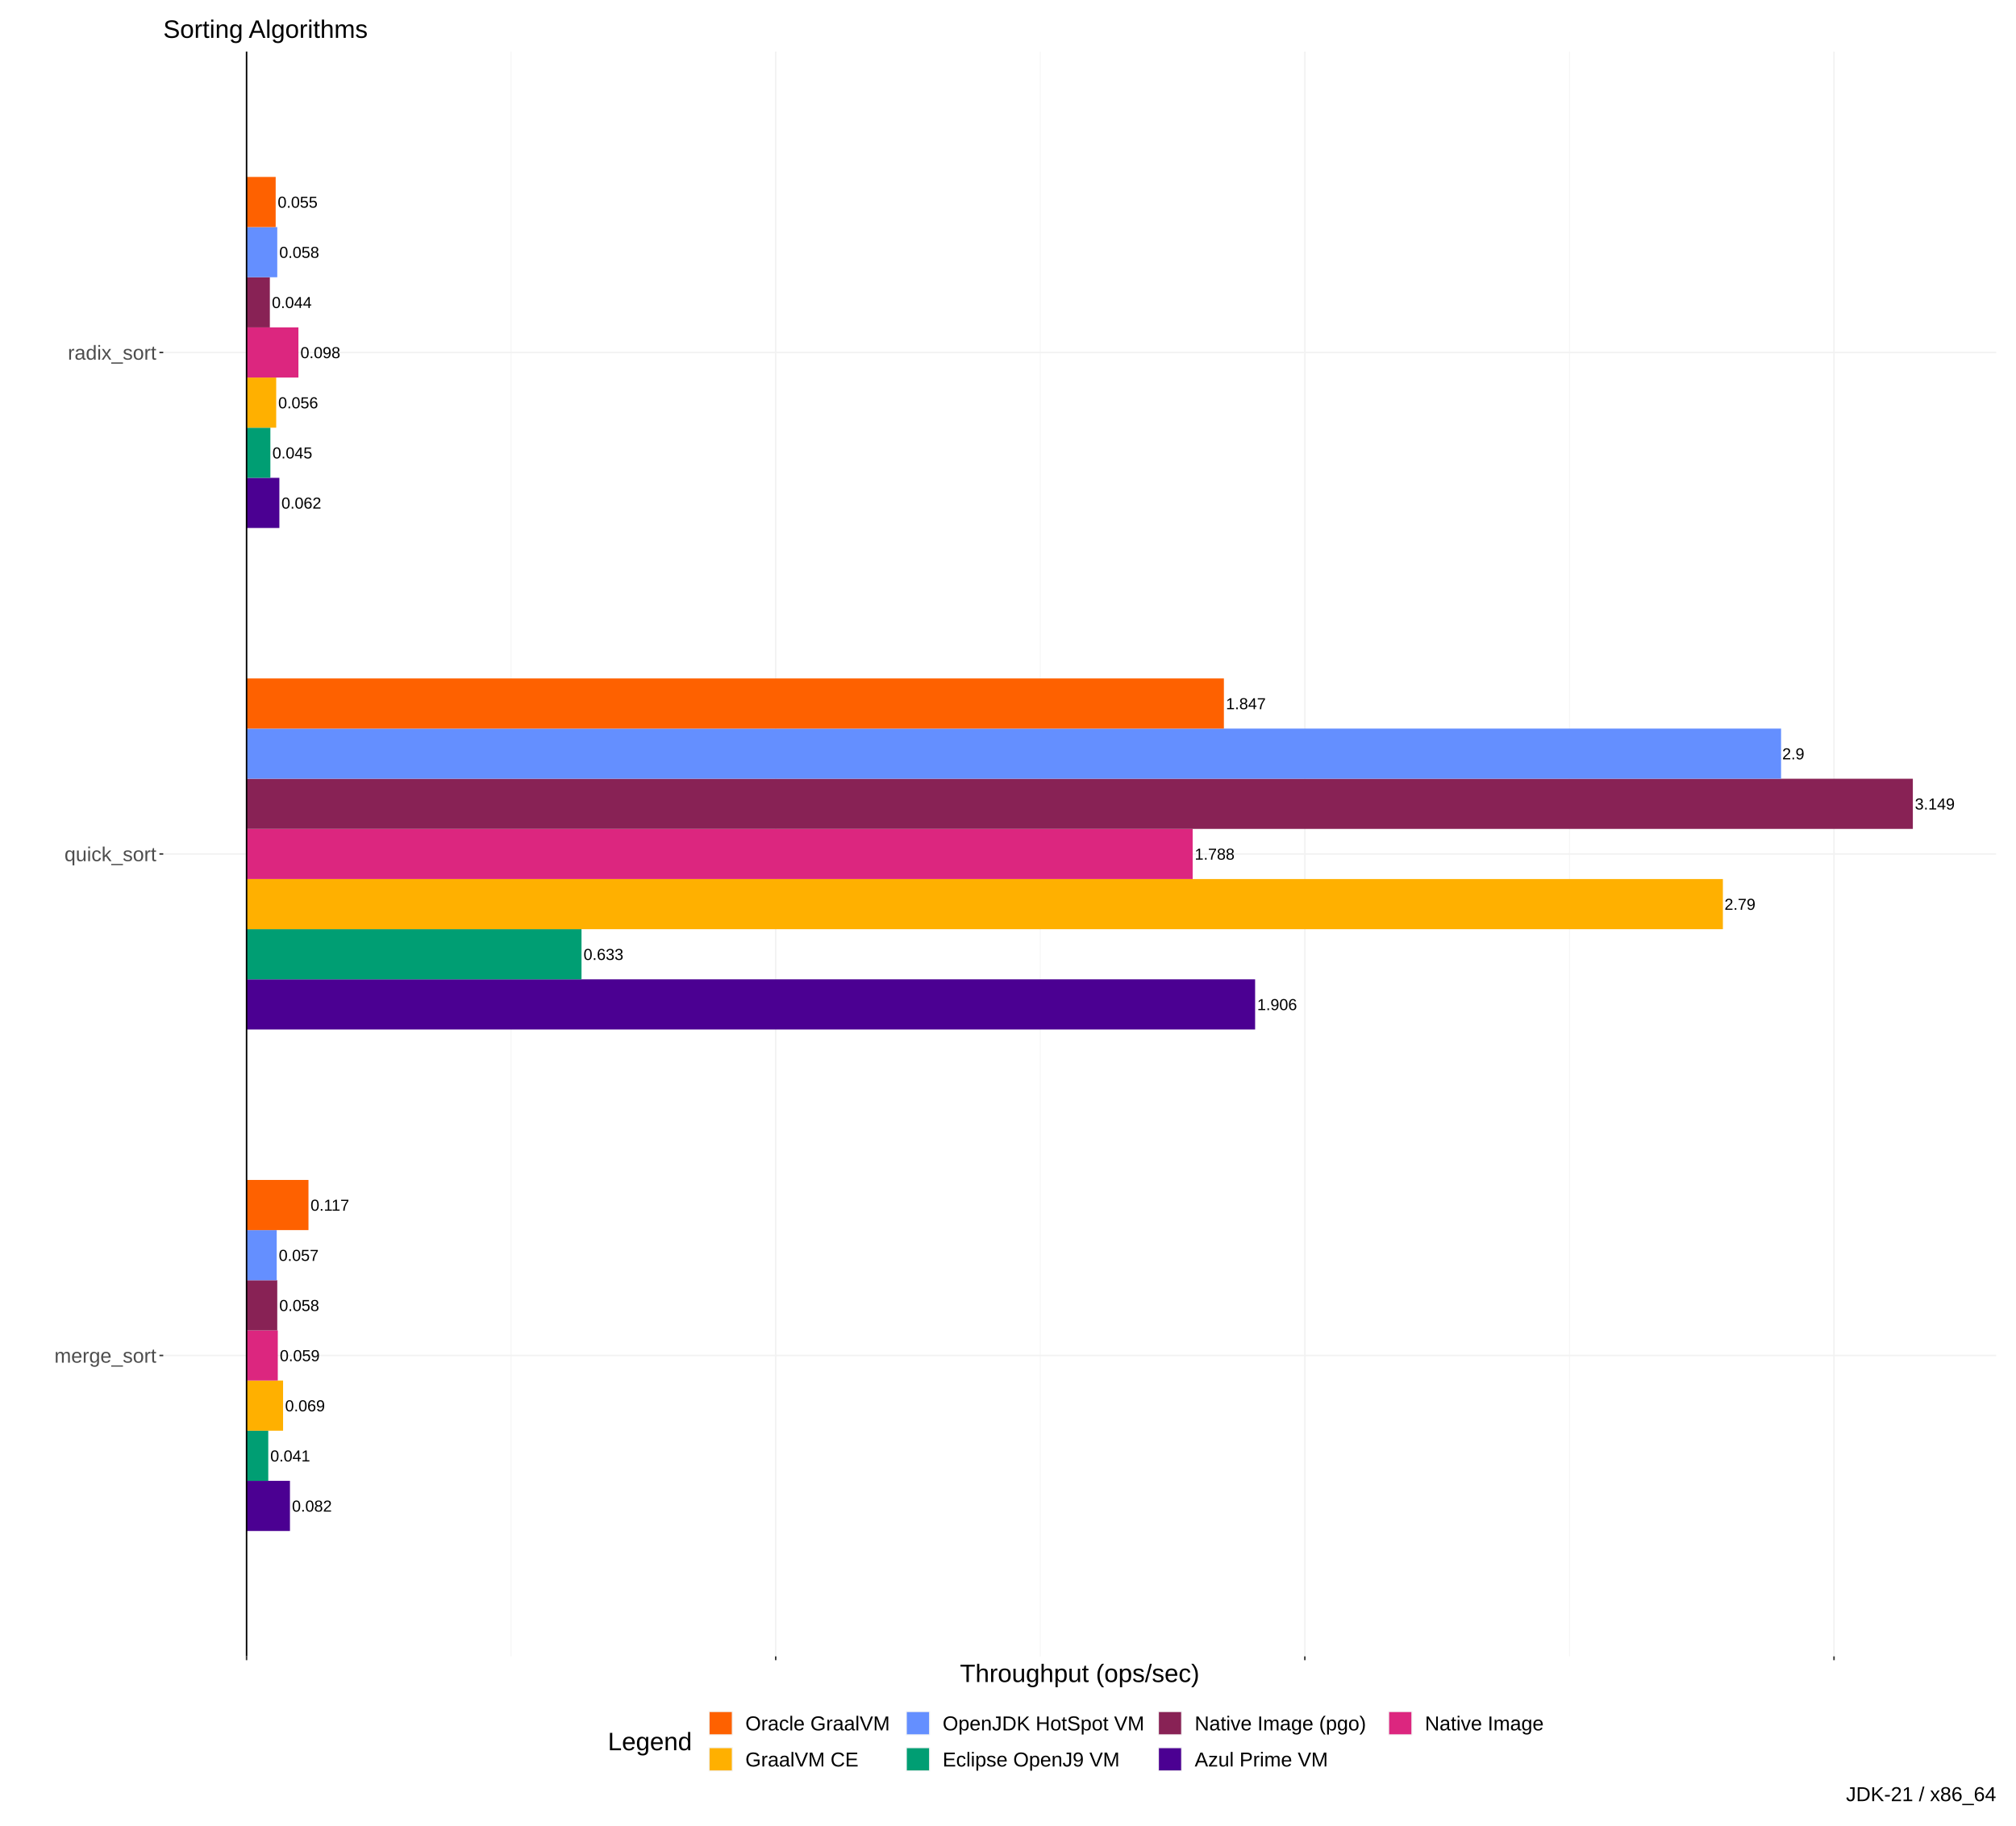
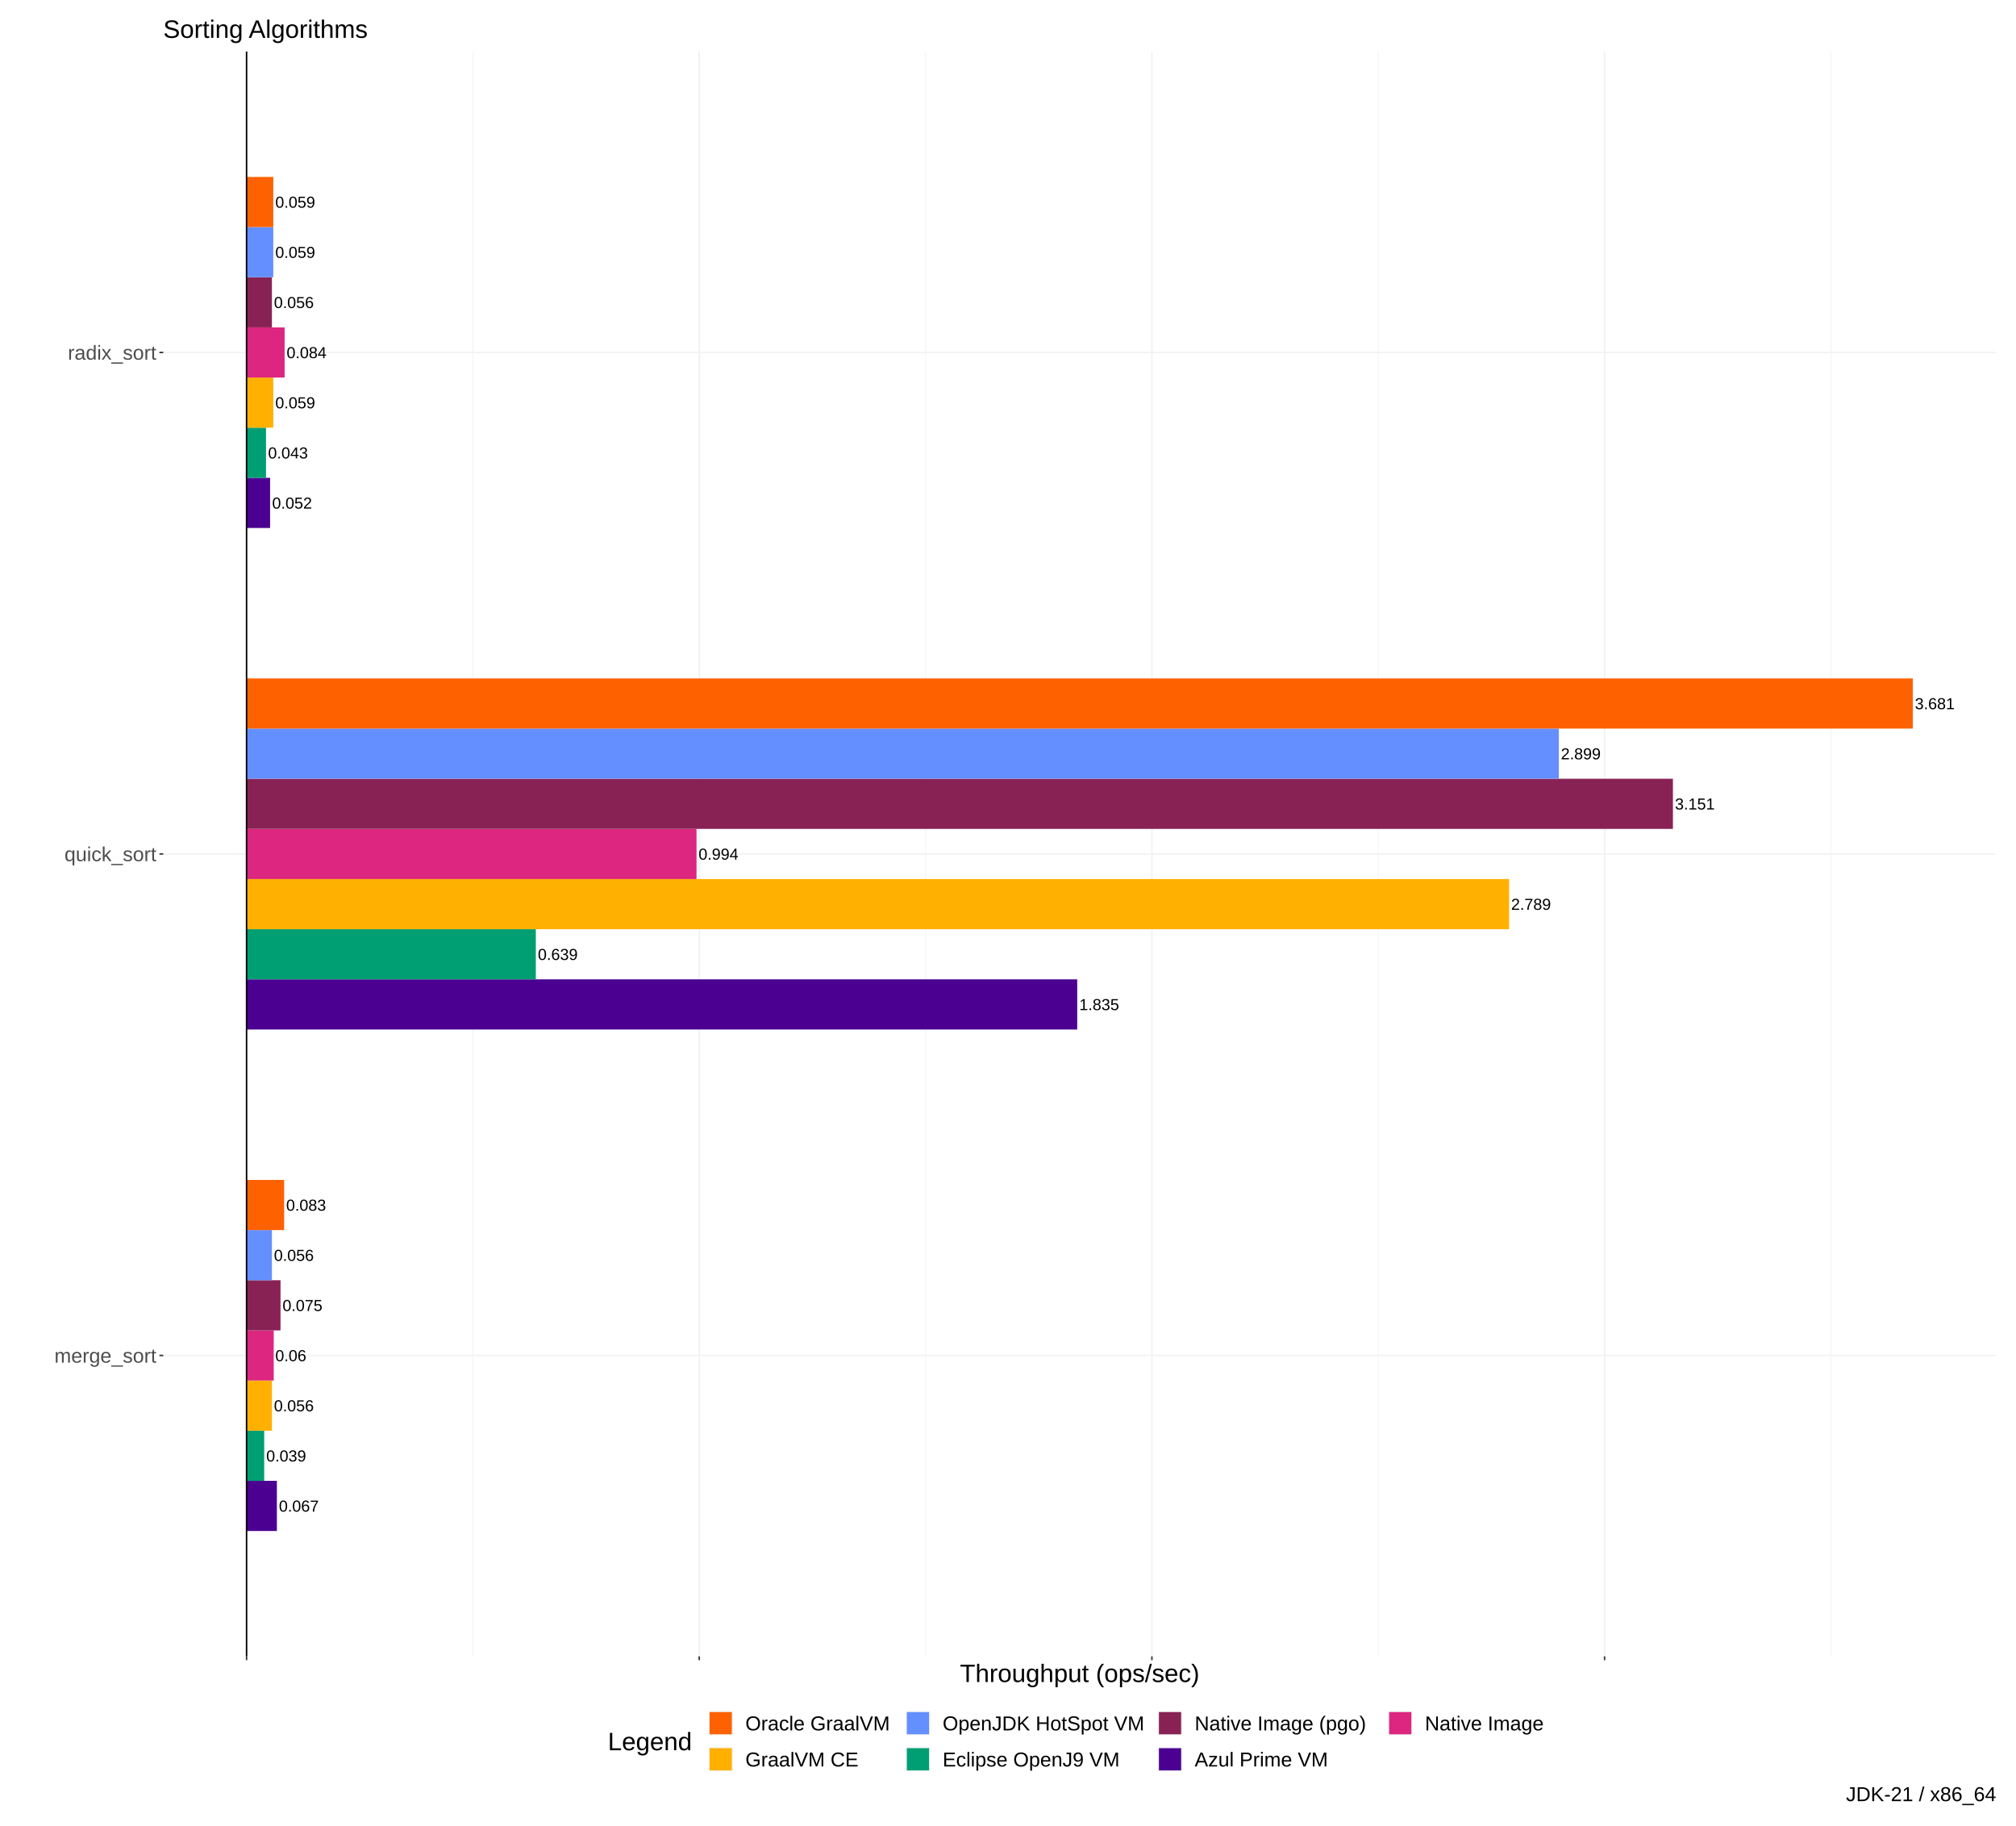
<svg xmlns="http://www.w3.org/2000/svg" class="svglite" width="1440.00pt" height="1303.94pt" viewBox="0 0 1440.00 1303.94">
  <defs>
    <style type="text/css">
    .svglite line, .svglite polyline, .svglite polygon, .svglite path, .svglite rect, .svglite circle {
      fill: none;
      stroke: #000000;
      stroke-linecap: round;
      stroke-linejoin: round;
      stroke-miterlimit: 10.00;
    }
    .svglite text {
      white-space: pre;
    }
  </style>
  </defs>
  <rect width="100%" height="100%" style="stroke: none; fill: #FFFFFF;" />
  <defs>
    <clipPath id="cpMC4wMHwxNDQwLjAwfDAuMDB8MTMwMy45NA==">
      <rect x="0.00" y="0.00" width="1440.00" height="1303.94" />
    </clipPath>
  </defs>
  <g clip-path="url(#cpMC4wMHwxNDQwLjAwfDAuMDB8MTMwMy45NA==)">
    <rect x="0.00" y="0.00" width="1440.00" height="1303.94" style="stroke-width: 1.07; stroke: #FFFFFF; fill: #FFFFFF;" />
    <rect x="116.61" y="36.82" width="1309.22" height="1146.09" style="stroke-width: 1.07; stroke: none;" />
-     <polyline points="365.10,1182.91 365.10,36.82 " style="stroke-width: 0.53; stroke: #F2F2F2; stroke-linecap: butt;" />
-     <polyline points="743.06,1182.91 743.06,36.82 " style="stroke-width: 0.53; stroke: #F2F2F2; stroke-linecap: butt;" />
-     <polyline points="1121.02,1182.91 1121.02,36.82 " style="stroke-width: 0.53; stroke: #F2F2F2; stroke-linecap: butt;" />
+     <polyline points="337.79,1182.91 337.79,36.82 " style="stroke-width: 0.53; stroke: #F2F2F2; stroke-linecap: butt;" />
+     <polyline points="661.12,1182.91 661.12,36.82 " style="stroke-width: 0.53; stroke: #F2F2F2; stroke-linecap: butt;" />
+     <polyline points="984.46,1182.91 984.46,36.82 " style="stroke-width: 0.53; stroke: #F2F2F2; stroke-linecap: butt;" />
+     <polyline points="1307.79,1182.91 1307.79,36.82 " style="stroke-width: 0.53; stroke: #F2F2F2; stroke-linecap: butt;" />
    <polyline points="116.61,968.02 1425.83,968.02 " style="stroke-width: 1.07; stroke: #F2F2F2; stroke-linecap: butt;" />
    <polyline points="116.61,609.87 1425.83,609.87 " style="stroke-width: 1.07; stroke: #F2F2F2; stroke-linecap: butt;" />
    <polyline points="116.61,251.72 1425.83,251.72 " style="stroke-width: 1.07; stroke: #F2F2F2; stroke-linecap: butt;" />
    <polyline points="176.12,1182.91 176.12,36.82 " style="stroke-width: 1.07; stroke: #F2F2F2; stroke-linecap: butt;" />
-     <polyline points="554.08,1182.91 554.08,36.82 " style="stroke-width: 1.07; stroke: #F2F2F2; stroke-linecap: butt;" />
-     <polyline points="932.04,1182.91 932.04,36.82 " style="stroke-width: 1.07; stroke: #F2F2F2; stroke-linecap: butt;" />
-     <polyline points="1310.00,1182.91 1310.00,36.82 " style="stroke-width: 1.07; stroke: #F2F2F2; stroke-linecap: butt;" />
-     <rect x="176.12" y="699.41" width="720.39" height="35.82" style="stroke-width: 1.07; stroke: none; stroke-linecap: butt; stroke-linejoin: miter; fill: #4B0092;" />
-     <rect x="176.12" y="341.25" width="23.43" height="35.82" style="stroke-width: 1.07; stroke: none; stroke-linecap: butt; stroke-linejoin: miter; fill: #4B0092;" />
-     <rect x="176.12" y="1057.56" width="30.99" height="35.82" style="stroke-width: 1.07; stroke: none; stroke-linecap: butt; stroke-linejoin: miter; fill: #4B0092;" />
-     <rect x="176.12" y="663.59" width="239.25" height="35.82" style="stroke-width: 1.07; stroke: none; stroke-linecap: butt; stroke-linejoin: miter; fill: #009E73;" />
-     <rect x="176.12" y="1021.74" width="15.50" height="35.82" style="stroke-width: 1.07; stroke: none; stroke-linecap: butt; stroke-linejoin: miter; fill: #009E73;" />
-     <rect x="176.12" y="305.44" width="17.01" height="35.82" style="stroke-width: 1.07; stroke: none; stroke-linecap: butt; stroke-linejoin: miter; fill: #009E73;" />
-     <rect x="176.12" y="627.78" width="1054.51" height="35.82" style="stroke-width: 1.07; stroke: none; stroke-linecap: butt; stroke-linejoin: miter; fill: #FFB000;" />
-     <rect x="176.12" y="269.62" width="21.17" height="35.82" style="stroke-width: 1.07; stroke: none; stroke-linecap: butt; stroke-linejoin: miter; fill: #FFB000;" />
-     <rect x="176.12" y="985.93" width="26.08" height="35.82" style="stroke-width: 1.07; stroke: none; stroke-linecap: butt; stroke-linejoin: miter; fill: #FFB000;" />
-     <rect x="176.12" y="591.96" width="675.79" height="35.82" style="stroke-width: 1.07; stroke: none; stroke-linecap: butt; stroke-linejoin: miter; fill: #DC267F;" />
-     <rect x="176.12" y="233.81" width="37.04" height="35.82" style="stroke-width: 1.07; stroke: none; stroke-linecap: butt; stroke-linejoin: miter; fill: #DC267F;" />
-     <rect x="176.12" y="950.11" width="22.30" height="35.82" style="stroke-width: 1.07; stroke: none; stroke-linecap: butt; stroke-linejoin: miter; fill: #DC267F;" />
-     <rect x="176.12" y="914.30" width="21.92" height="35.82" style="stroke-width: 1.07; stroke: none; stroke-linecap: butt; stroke-linejoin: miter; fill: #882255;" />
-     <rect x="176.12" y="556.15" width="1190.20" height="35.82" style="stroke-width: 1.07; stroke: none; stroke-linecap: butt; stroke-linejoin: miter; fill: #882255;" />
-     <rect x="176.12" y="197.99" width="16.63" height="35.82" style="stroke-width: 1.07; stroke: none; stroke-linecap: butt; stroke-linejoin: miter; fill: #882255;" />
-     <rect x="176.12" y="162.18" width="21.92" height="35.82" style="stroke-width: 1.07; stroke: none; stroke-linecap: butt; stroke-linejoin: miter; fill: #648FFF;" />
-     <rect x="176.12" y="520.33" width="1096.08" height="35.82" style="stroke-width: 1.07; stroke: none; stroke-linecap: butt; stroke-linejoin: miter; fill: #648FFF;" />
-     <rect x="176.12" y="878.48" width="21.54" height="35.82" style="stroke-width: 1.07; stroke: none; stroke-linecap: butt; stroke-linejoin: miter; fill: #648FFF;" />
-     <rect x="176.12" y="842.67" width="44.22" height="35.82" style="stroke-width: 1.07; stroke: none; stroke-linecap: butt; stroke-linejoin: miter; fill: #FE6100;" />
-     <rect x="176.12" y="484.52" width="698.09" height="35.82" style="stroke-width: 1.07; stroke: none; stroke-linecap: butt; stroke-linejoin: miter; fill: #FE6100;" />
-     <rect x="176.12" y="126.36" width="20.79" height="35.82" style="stroke-width: 1.07; stroke: none; stroke-linecap: butt; stroke-linejoin: miter; fill: #FE6100;" />
-     <text x="897.97" y="721.38" style="font-size: 11.38px; font-family: &quot;Liberation Sans&quot;;" textLength="29.08px" lengthAdjust="spacingAndGlyphs">1.906</text>
-     <text x="201.01" y="363.23" style="font-size: 11.38px; font-family: &quot;Liberation Sans&quot;;" textLength="29.08px" lengthAdjust="spacingAndGlyphs">0.062</text>
-     <text x="208.57" y="1079.53" style="font-size: 11.38px; font-family: &quot;Liberation Sans&quot;;" textLength="29.08px" lengthAdjust="spacingAndGlyphs">0.082</text>
-     <text x="416.82" y="685.56" style="font-size: 11.38px; font-family: &quot;Liberation Sans&quot;;" textLength="29.08px" lengthAdjust="spacingAndGlyphs">0.633</text>
-     <text x="193.07" y="1043.72" style="font-size: 11.38px; font-family: &quot;Liberation Sans&quot;;" textLength="29.08px" lengthAdjust="spacingAndGlyphs">0.041</text>
-     <text x="194.58" y="327.41" style="font-size: 11.38px; font-family: &quot;Liberation Sans&quot;;" textLength="29.08px" lengthAdjust="spacingAndGlyphs">0.045</text>
-     <text x="1231.76" y="649.75" style="font-size: 11.38px; font-family: &quot;Liberation Sans&quot;;" textLength="22.57px" lengthAdjust="spacingAndGlyphs">2.79</text>
-     <text x="198.74" y="291.60" style="font-size: 11.38px; font-family: &quot;Liberation Sans&quot;;" textLength="29.08px" lengthAdjust="spacingAndGlyphs">0.056</text>
-     <text x="203.65" y="1007.90" style="font-size: 11.38px; font-family: &quot;Liberation Sans&quot;;" textLength="29.08px" lengthAdjust="spacingAndGlyphs">0.069</text>
-     <text x="853.37" y="613.93" style="font-size: 11.38px; font-family: &quot;Liberation Sans&quot;;" textLength="29.08px" lengthAdjust="spacingAndGlyphs">1.788</text>
-     <text x="214.61" y="255.78" style="font-size: 11.38px; font-family: &quot;Liberation Sans&quot;;" textLength="29.08px" lengthAdjust="spacingAndGlyphs">0.098</text>
-     <text x="199.87" y="972.09" style="font-size: 11.38px; font-family: &quot;Liberation Sans&quot;;" textLength="29.08px" lengthAdjust="spacingAndGlyphs">0.059</text>
-     <text x="199.50" y="936.27" style="font-size: 11.38px; font-family: &quot;Liberation Sans&quot;;" textLength="29.08px" lengthAdjust="spacingAndGlyphs">0.058</text>
-     <text x="1367.77" y="578.12" style="font-size: 11.38px; font-family: &quot;Liberation Sans&quot;;" textLength="29.08px" lengthAdjust="spacingAndGlyphs">3.149</text>
-     <text x="194.20" y="219.97" style="font-size: 11.38px; font-family: &quot;Liberation Sans&quot;;" textLength="29.08px" lengthAdjust="spacingAndGlyphs">0.044</text>
-     <text x="199.50" y="184.15" style="font-size: 11.38px; font-family: &quot;Liberation Sans&quot;;" textLength="29.08px" lengthAdjust="spacingAndGlyphs">0.058</text>
-     <text x="1273.01" y="542.30" style="font-size: 11.38px; font-family: &quot;Liberation Sans&quot;;" textLength="16.06px" lengthAdjust="spacingAndGlyphs">2.9</text>
-     <text x="199.12" y="900.46" style="font-size: 11.38px; font-family: &quot;Liberation Sans&quot;;" textLength="29.08px" lengthAdjust="spacingAndGlyphs">0.057</text>
-     <text x="221.80" y="864.64" style="font-size: 11.38px; font-family: &quot;Liberation Sans&quot;;" textLength="29.08px" lengthAdjust="spacingAndGlyphs">0.117</text>
-     <text x="875.67" y="506.49" style="font-size: 11.38px; font-family: &quot;Liberation Sans&quot;;" textLength="29.08px" lengthAdjust="spacingAndGlyphs">1.847</text>
-     <text x="198.36" y="148.33" style="font-size: 11.38px; font-family: &quot;Liberation Sans&quot;;" textLength="29.08px" lengthAdjust="spacingAndGlyphs">0.055</text>
+     <polyline points="499.46,1182.91 499.46,36.82 " style="stroke-width: 1.07; stroke: #F2F2F2; stroke-linecap: butt;" />
+     <polyline points="822.79,1182.91 822.79,36.82 " style="stroke-width: 1.07; stroke: #F2F2F2; stroke-linecap: butt;" />
+     <polyline points="1146.13,1182.91 1146.13,36.82 " style="stroke-width: 1.07; stroke: #F2F2F2; stroke-linecap: butt;" />
+     <rect x="176.12" y="699.41" width="593.32" height="35.82" style="stroke-width: 1.07; stroke: none; stroke-linecap: butt; stroke-linejoin: miter; fill: #4B0092;" />
+     <rect x="176.12" y="341.25" width="16.81" height="35.82" style="stroke-width: 1.07; stroke: none; stroke-linecap: butt; stroke-linejoin: miter; fill: #4B0092;" />
+     <rect x="176.12" y="1057.56" width="21.66" height="35.82" style="stroke-width: 1.07; stroke: none; stroke-linecap: butt; stroke-linejoin: miter; fill: #4B0092;" />
+     <rect x="176.12" y="663.59" width="206.61" height="35.82" style="stroke-width: 1.07; stroke: none; stroke-linecap: butt; stroke-linejoin: miter; fill: #009E73;" />
+     <rect x="176.12" y="1021.74" width="12.61" height="35.82" style="stroke-width: 1.07; stroke: none; stroke-linecap: butt; stroke-linejoin: miter; fill: #009E73;" />
+     <rect x="176.12" y="305.44" width="13.90" height="35.82" style="stroke-width: 1.07; stroke: none; stroke-linecap: butt; stroke-linejoin: miter; fill: #009E73;" />
+     <rect x="176.12" y="627.78" width="901.78" height="35.82" style="stroke-width: 1.07; stroke: none; stroke-linecap: butt; stroke-linejoin: miter; fill: #FFB000;" />
+     <rect x="176.12" y="269.62" width="19.08" height="35.82" style="stroke-width: 1.07; stroke: none; stroke-linecap: butt; stroke-linejoin: miter; fill: #FFB000;" />
+     <rect x="176.12" y="985.93" width="18.11" height="35.82" style="stroke-width: 1.07; stroke: none; stroke-linecap: butt; stroke-linejoin: miter; fill: #FFB000;" />
+     <rect x="176.12" y="591.96" width="321.40" height="35.82" style="stroke-width: 1.07; stroke: none; stroke-linecap: butt; stroke-linejoin: miter; fill: #DC267F;" />
+     <rect x="176.12" y="233.81" width="27.16" height="35.82" style="stroke-width: 1.07; stroke: none; stroke-linecap: butt; stroke-linejoin: miter; fill: #DC267F;" />
+     <rect x="176.12" y="950.11" width="19.40" height="35.82" style="stroke-width: 1.07; stroke: none; stroke-linecap: butt; stroke-linejoin: miter; fill: #DC267F;" />
+     <rect x="176.12" y="914.30" width="24.25" height="35.82" style="stroke-width: 1.07; stroke: none; stroke-linecap: butt; stroke-linejoin: miter; fill: #882255;" />
+     <rect x="176.12" y="556.15" width="1018.83" height="35.82" style="stroke-width: 1.07; stroke: none; stroke-linecap: butt; stroke-linejoin: miter; fill: #882255;" />
+     <rect x="176.12" y="197.99" width="18.11" height="35.82" style="stroke-width: 1.07; stroke: none; stroke-linecap: butt; stroke-linejoin: miter; fill: #882255;" />
+     <rect x="176.12" y="162.18" width="19.08" height="35.82" style="stroke-width: 1.07; stroke: none; stroke-linecap: butt; stroke-linejoin: miter; fill: #648FFF;" />
+     <rect x="176.12" y="520.33" width="937.35" height="35.82" style="stroke-width: 1.07; stroke: none; stroke-linecap: butt; stroke-linejoin: miter; fill: #648FFF;" />
+     <rect x="176.12" y="878.48" width="18.11" height="35.82" style="stroke-width: 1.07; stroke: none; stroke-linecap: butt; stroke-linejoin: miter; fill: #648FFF;" />
+     <rect x="176.12" y="842.67" width="26.84" height="35.82" style="stroke-width: 1.07; stroke: none; stroke-linecap: butt; stroke-linejoin: miter; fill: #FE6100;" />
+     <rect x="176.12" y="484.52" width="1190.20" height="35.82" style="stroke-width: 1.07; stroke: none; stroke-linecap: butt; stroke-linejoin: miter; fill: #FE6100;" />
+     <rect x="176.12" y="126.36" width="19.08" height="35.82" style="stroke-width: 1.07; stroke: none; stroke-linecap: butt; stroke-linejoin: miter; fill: #FE6100;" />
+     <text x="770.89" y="721.38" style="font-size: 11.38px; font-family: &quot;Liberation Sans&quot;;" textLength="29.08px" lengthAdjust="spacingAndGlyphs">1.835</text>
+     <text x="194.39" y="363.23" style="font-size: 11.38px; font-family: &quot;Liberation Sans&quot;;" textLength="29.08px" lengthAdjust="spacingAndGlyphs">0.052</text>
+     <text x="199.24" y="1079.53" style="font-size: 11.38px; font-family: &quot;Liberation Sans&quot;;" textLength="29.08px" lengthAdjust="spacingAndGlyphs">0.067</text>
+     <text x="384.19" y="685.56" style="font-size: 11.38px; font-family: &quot;Liberation Sans&quot;;" textLength="29.08px" lengthAdjust="spacingAndGlyphs">0.639</text>
+     <text x="190.18" y="1043.72" style="font-size: 11.38px; font-family: &quot;Liberation Sans&quot;;" textLength="29.08px" lengthAdjust="spacingAndGlyphs">0.039</text>
+     <text x="191.48" y="327.41" style="font-size: 11.38px; font-family: &quot;Liberation Sans&quot;;" textLength="29.08px" lengthAdjust="spacingAndGlyphs">0.043</text>
+     <text x="1079.36" y="649.75" style="font-size: 11.38px; font-family: &quot;Liberation Sans&quot;;" textLength="29.08px" lengthAdjust="spacingAndGlyphs">2.789</text>
+     <text x="196.65" y="291.60" style="font-size: 11.38px; font-family: &quot;Liberation Sans&quot;;" textLength="29.08px" lengthAdjust="spacingAndGlyphs">0.059</text>
+     <text x="195.68" y="1007.90" style="font-size: 11.38px; font-family: &quot;Liberation Sans&quot;;" textLength="29.08px" lengthAdjust="spacingAndGlyphs">0.056</text>
+     <text x="498.97" y="613.93" style="font-size: 11.38px; font-family: &quot;Liberation Sans&quot;;" textLength="29.08px" lengthAdjust="spacingAndGlyphs">0.994</text>
+     <text x="204.73" y="255.78" style="font-size: 11.38px; font-family: &quot;Liberation Sans&quot;;" textLength="29.08px" lengthAdjust="spacingAndGlyphs">0.084</text>
+     <text x="196.65" y="972.09" style="font-size: 11.38px; font-family: &quot;Liberation Sans&quot;;" textLength="22.57px" lengthAdjust="spacingAndGlyphs">0.06</text>
+     <text x="201.82" y="936.27" style="font-size: 11.38px; font-family: &quot;Liberation Sans&quot;;" textLength="29.08px" lengthAdjust="spacingAndGlyphs">0.075</text>
+     <text x="1196.40" y="578.12" style="font-size: 11.38px; font-family: &quot;Liberation Sans&quot;;" textLength="29.08px" lengthAdjust="spacingAndGlyphs">3.151</text>
+     <text x="195.68" y="219.97" style="font-size: 11.38px; font-family: &quot;Liberation Sans&quot;;" textLength="29.08px" lengthAdjust="spacingAndGlyphs">0.056</text>
+     <text x="196.65" y="184.15" style="font-size: 11.38px; font-family: &quot;Liberation Sans&quot;;" textLength="29.08px" lengthAdjust="spacingAndGlyphs">0.059</text>
+     <text x="1114.92" y="542.30" style="font-size: 11.38px; font-family: &quot;Liberation Sans&quot;;" textLength="29.08px" lengthAdjust="spacingAndGlyphs">2.899</text>
+     <text x="195.68" y="900.46" style="font-size: 11.38px; font-family: &quot;Liberation Sans&quot;;" textLength="29.08px" lengthAdjust="spacingAndGlyphs">0.056</text>
+     <text x="204.41" y="864.64" style="font-size: 11.38px; font-family: &quot;Liberation Sans&quot;;" textLength="29.08px" lengthAdjust="spacingAndGlyphs">0.083</text>
+     <text x="1367.77" y="506.49" style="font-size: 11.38px; font-family: &quot;Liberation Sans&quot;;" textLength="29.08px" lengthAdjust="spacingAndGlyphs">3.681</text>
+     <text x="196.65" y="148.33" style="font-size: 11.38px; font-family: &quot;Liberation Sans&quot;;" textLength="29.08px" lengthAdjust="spacingAndGlyphs">0.059</text>
    <line x1="176.12" y1="1182.91" x2="176.12" y2="36.82" style="stroke-width: 1.07; stroke-linecap: butt;" />
    <text x="111.68" y="973.16" text-anchor="end" style="font-size: 14.40px;fill: #4D4D4D; font-family: &quot;Liberation Sans&quot;;" textLength="77.59px" lengthAdjust="spacingAndGlyphs">merge_sort</text>
    <text x="111.68" y="615.01" text-anchor="end" style="font-size: 14.40px;fill: #4D4D4D; font-family: &quot;Liberation Sans&quot;;" textLength="69.16px" lengthAdjust="spacingAndGlyphs">quick_sort</text>
    <text x="111.68" y="256.86" text-anchor="end" style="font-size: 14.40px;fill: #4D4D4D; font-family: &quot;Liberation Sans&quot;;" textLength="67.31px" lengthAdjust="spacingAndGlyphs">radix_sort</text>
    <polyline points="113.87,968.02 116.61,968.02 " style="stroke-width: 1.07; stroke: #333333; stroke-linecap: butt;" />
    <polyline points="113.87,609.87 116.61,609.87 " style="stroke-width: 1.07; stroke: #333333; stroke-linecap: butt;" />
    <polyline points="113.87,251.72 116.61,251.72 " style="stroke-width: 1.07; stroke: #333333; stroke-linecap: butt;" />
    <polyline points="176.12,1185.65 176.12,1182.91 " style="stroke-width: 1.07; stroke: #333333; stroke-linecap: butt;" />
-     <polyline points="554.08,1185.65 554.08,1182.91 " style="stroke-width: 1.07; stroke: #333333; stroke-linecap: butt;" />
-     <polyline points="932.04,1185.65 932.04,1182.91 " style="stroke-width: 1.07; stroke: #333333; stroke-linecap: butt;" />
-     <polyline points="1310.00,1185.65 1310.00,1182.91 " style="stroke-width: 1.07; stroke: #333333; stroke-linecap: butt;" />
+     <polyline points="499.46,1185.65 499.46,1182.91 " style="stroke-width: 1.07; stroke: #333333; stroke-linecap: butt;" />
+     <polyline points="822.79,1185.65 822.79,1182.91 " style="stroke-width: 1.07; stroke: #333333; stroke-linecap: butt;" />
+     <polyline points="1146.13,1185.65 1146.13,1182.91 " style="stroke-width: 1.07; stroke: #333333; stroke-linecap: butt;" />
    <text x="771.22" y="1201.24" text-anchor="middle" style="font-size: 18.00px; font-family: &quot;Liberation Sans&quot;;" textLength="181.67px" lengthAdjust="spacingAndGlyphs">Throughput (ops/sec)</text>
    <rect x="428.70" y="1216.52" width="685.04" height="54.02" style="stroke-width: 1.07; stroke: none; fill: #FFFFFF;" />
    <text x="434.18" y="1249.96" style="font-size: 18.00px; font-family: &quot;Liberation Sans&quot;;" textLength="63.01px" lengthAdjust="spacingAndGlyphs">Legend</text>
    <rect x="506.15" y="1222.00" width="17.28" height="17.28" style="stroke-width: 1.07; stroke: none; fill: #F2F2F2;" />
    <rect x="506.86" y="1222.71" width="15.86" height="15.86" style="stroke-width: 1.07; stroke: none; stroke-linecap: butt; stroke-linejoin: miter; fill: #FE6100;" />
    <rect x="647.05" y="1222.00" width="17.28" height="17.28" style="stroke-width: 1.07; stroke: none; fill: #F2F2F2;" />
    <rect x="647.76" y="1222.71" width="15.86" height="15.86" style="stroke-width: 1.07; stroke: none; stroke-linecap: butt; stroke-linejoin: miter; fill: #648FFF;" />
    <rect x="827.09" y="1222.00" width="17.28" height="17.28" style="stroke-width: 1.07; stroke: none; fill: #F2F2F2;" />
    <rect x="827.80" y="1222.71" width="15.86" height="15.86" style="stroke-width: 1.07; stroke: none; stroke-linecap: butt; stroke-linejoin: miter; fill: #882255;" />
    <rect x="991.55" y="1222.00" width="17.28" height="17.28" style="stroke-width: 1.07; stroke: none; fill: #F2F2F2;" />
    <rect x="992.26" y="1222.71" width="15.86" height="15.86" style="stroke-width: 1.07; stroke: none; stroke-linecap: butt; stroke-linejoin: miter; fill: #DC267F;" />
    <rect x="506.15" y="1247.79" width="17.28" height="17.28" style="stroke-width: 1.07; stroke: none; fill: #F2F2F2;" />
    <rect x="506.86" y="1248.50" width="15.86" height="15.86" style="stroke-width: 1.07; stroke: none; stroke-linecap: butt; stroke-linejoin: miter; fill: #FFB000;" />
    <rect x="647.05" y="1247.79" width="17.28" height="17.28" style="stroke-width: 1.07; stroke: none; fill: #F2F2F2;" />
    <rect x="647.76" y="1248.50" width="15.86" height="15.86" style="stroke-width: 1.07; stroke: none; stroke-linecap: butt; stroke-linejoin: miter; fill: #009E73;" />
    <rect x="827.09" y="1247.79" width="17.28" height="17.28" style="stroke-width: 1.07; stroke: none; fill: #F2F2F2;" />
    <rect x="827.80" y="1248.50" width="15.86" height="15.86" style="stroke-width: 1.07; stroke: none; stroke-linecap: butt; stroke-linejoin: miter; fill: #4B0092;" />
    <text x="532.40" y="1235.78" style="font-size: 14.40px; font-family: &quot;Liberation Sans&quot;;" textLength="105.69px" lengthAdjust="spacingAndGlyphs">Oracle GraalVM</text>
    <text x="673.30" y="1235.78" style="font-size: 14.40px; font-family: &quot;Liberation Sans&quot;;" textLength="144.83px" lengthAdjust="spacingAndGlyphs">OpenJDK HotSpot VM</text>
    <text x="853.34" y="1235.78" style="font-size: 14.40px; font-family: &quot;Liberation Sans&quot;;" textLength="129.25px" lengthAdjust="spacingAndGlyphs">Native Image (pgo)</text>
    <text x="1017.80" y="1235.78" style="font-size: 14.40px; font-family: &quot;Liberation Sans&quot;;" textLength="90.46px" lengthAdjust="spacingAndGlyphs">Native Image</text>
    <text x="532.40" y="1261.57" style="font-size: 14.40px; font-family: &quot;Liberation Sans&quot;;" textLength="78.80px" lengthAdjust="spacingAndGlyphs">GraalVM CE</text>
    <text x="673.30" y="1261.57" style="font-size: 14.40px; font-family: &quot;Liberation Sans&quot;;" textLength="124.62px" lengthAdjust="spacingAndGlyphs">Eclipse OpenJ9 VM</text>
    <text x="853.34" y="1261.57" style="font-size: 14.40px; font-family: &quot;Liberation Sans&quot;;" textLength="97.67px" lengthAdjust="spacingAndGlyphs">Azul Prime VM</text>
    <text x="116.61" y="27.03" style="font-size: 18.00px; font-family: &quot;Liberation Sans&quot;;" textLength="159.52px" lengthAdjust="spacingAndGlyphs">Sorting Algorithms</text>
    <text x="1425.83" y="1286.31" text-anchor="end" style="font-size: 14.40px; font-family: &quot;Liberation Sans&quot;;" textLength="104.20px" lengthAdjust="spacingAndGlyphs">JDK-21 / x86_64</text>
  </g>
</svg>
